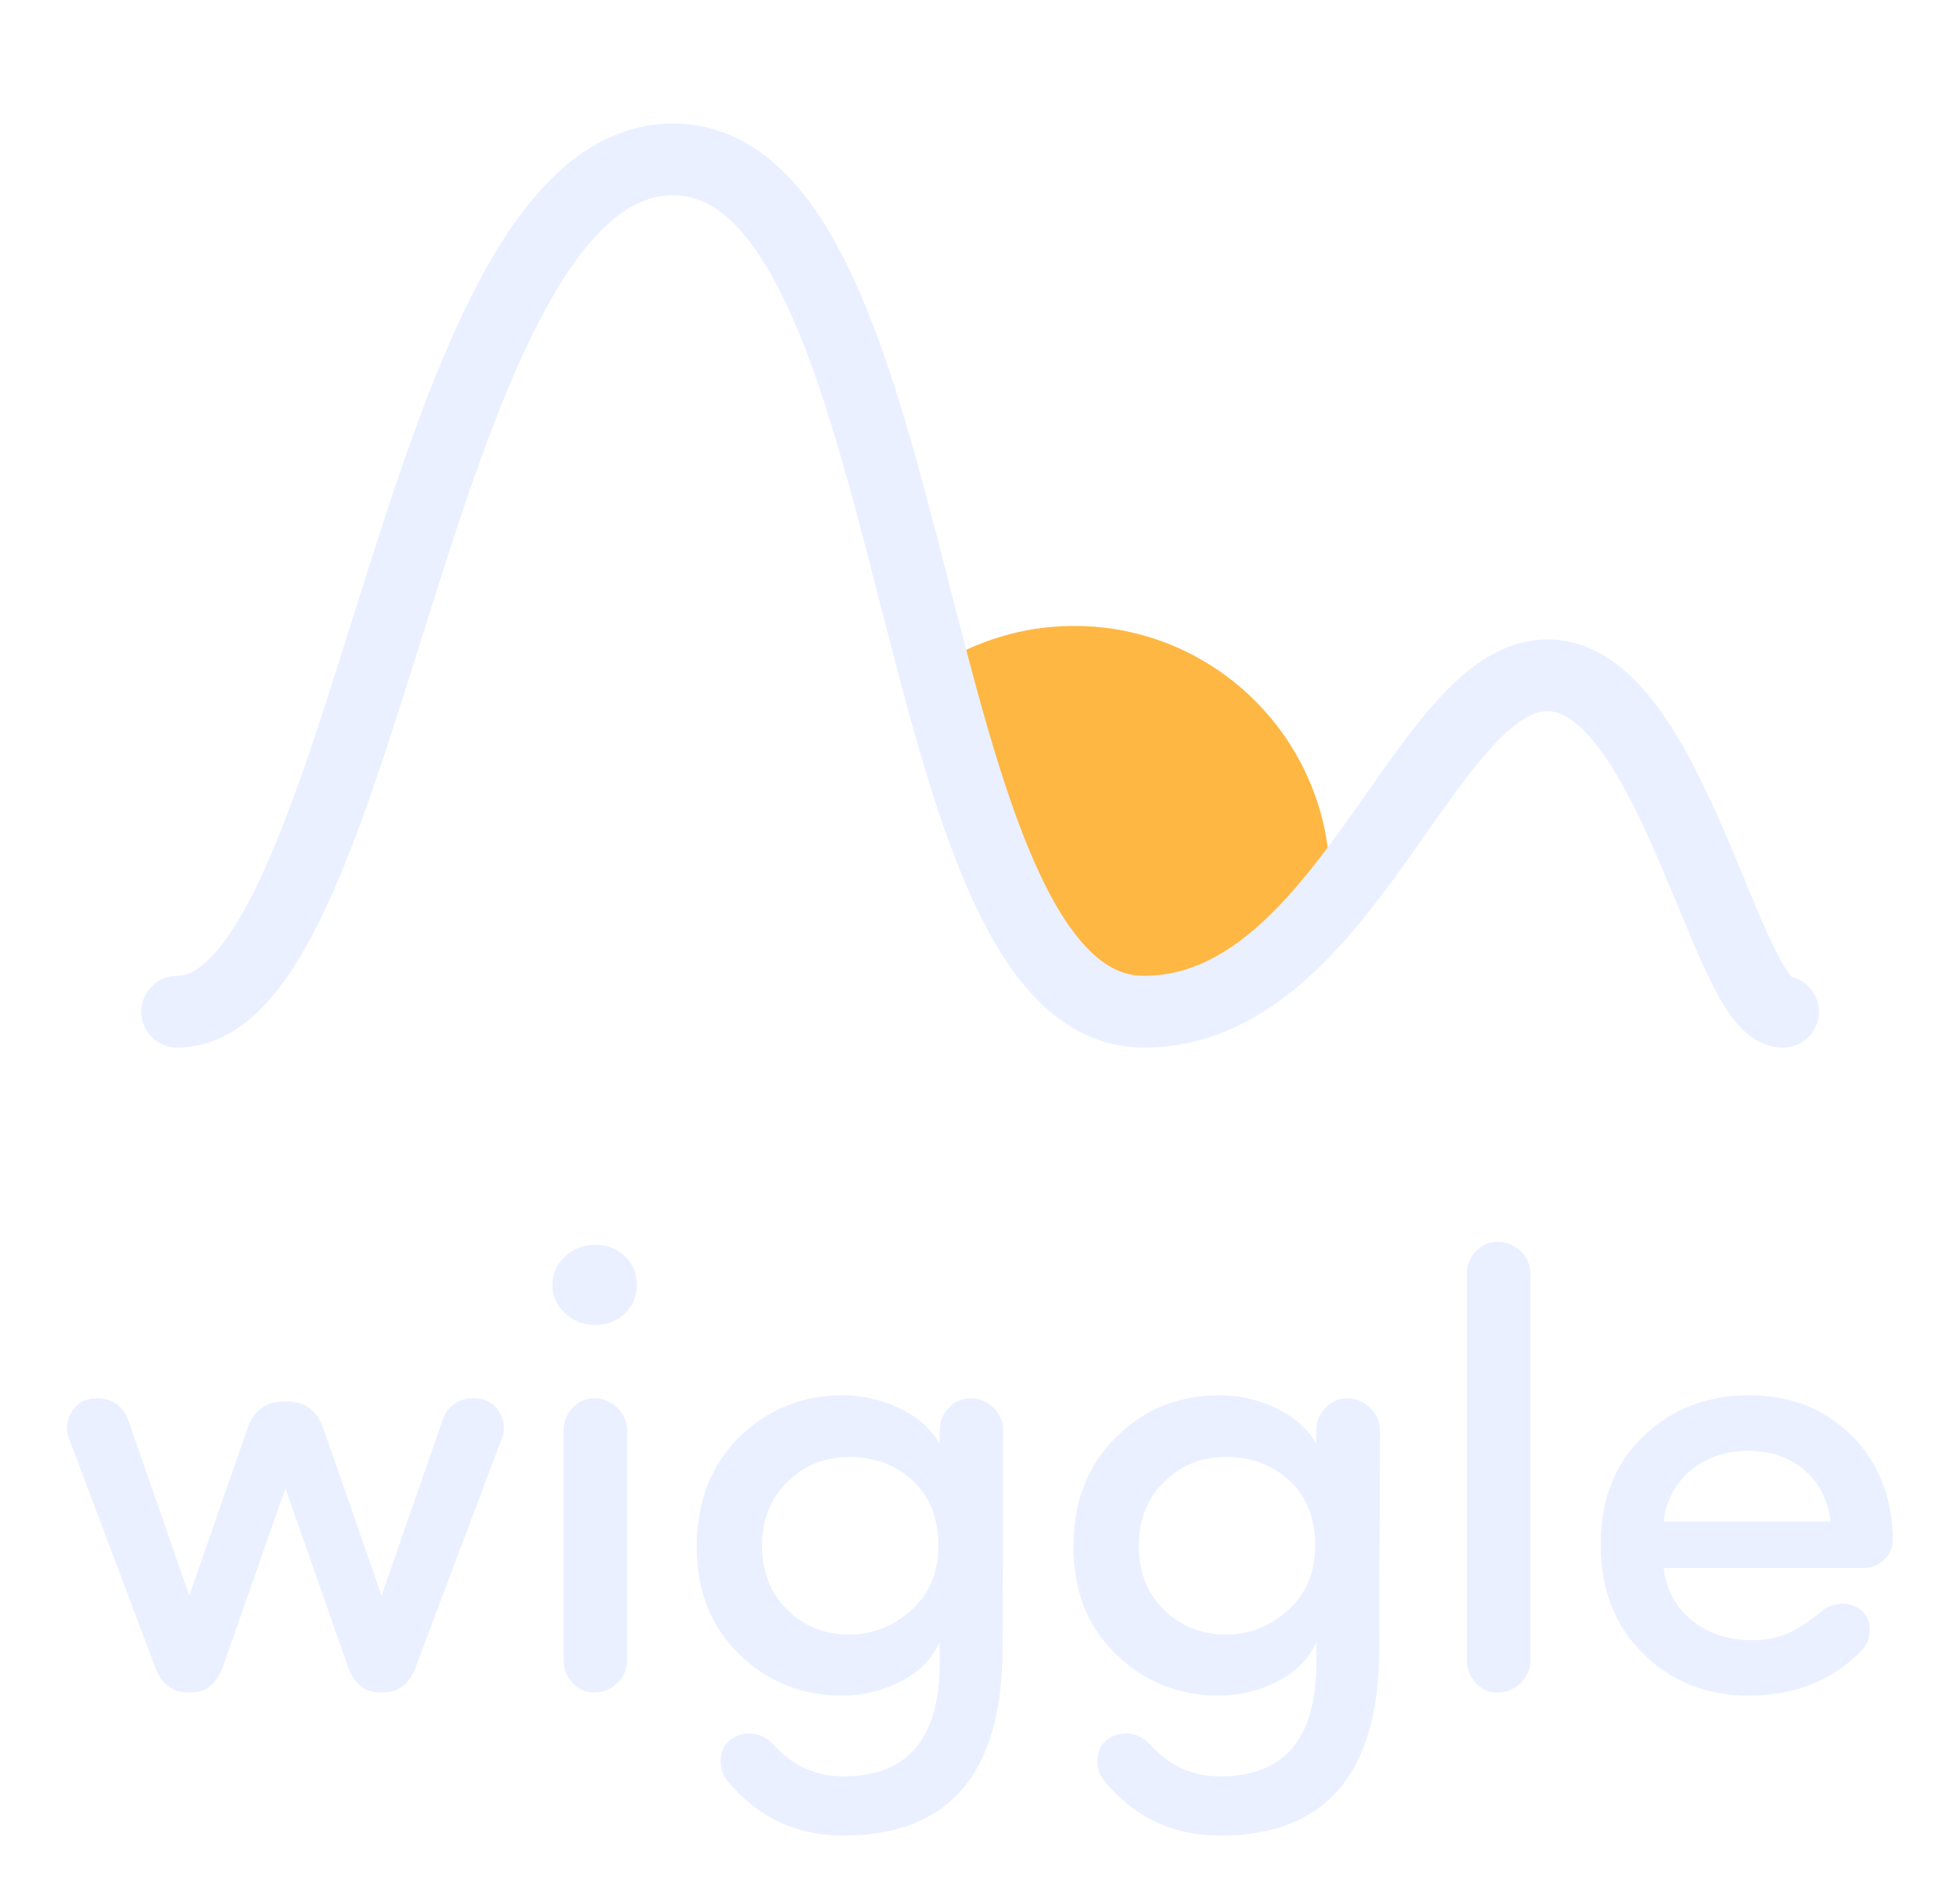
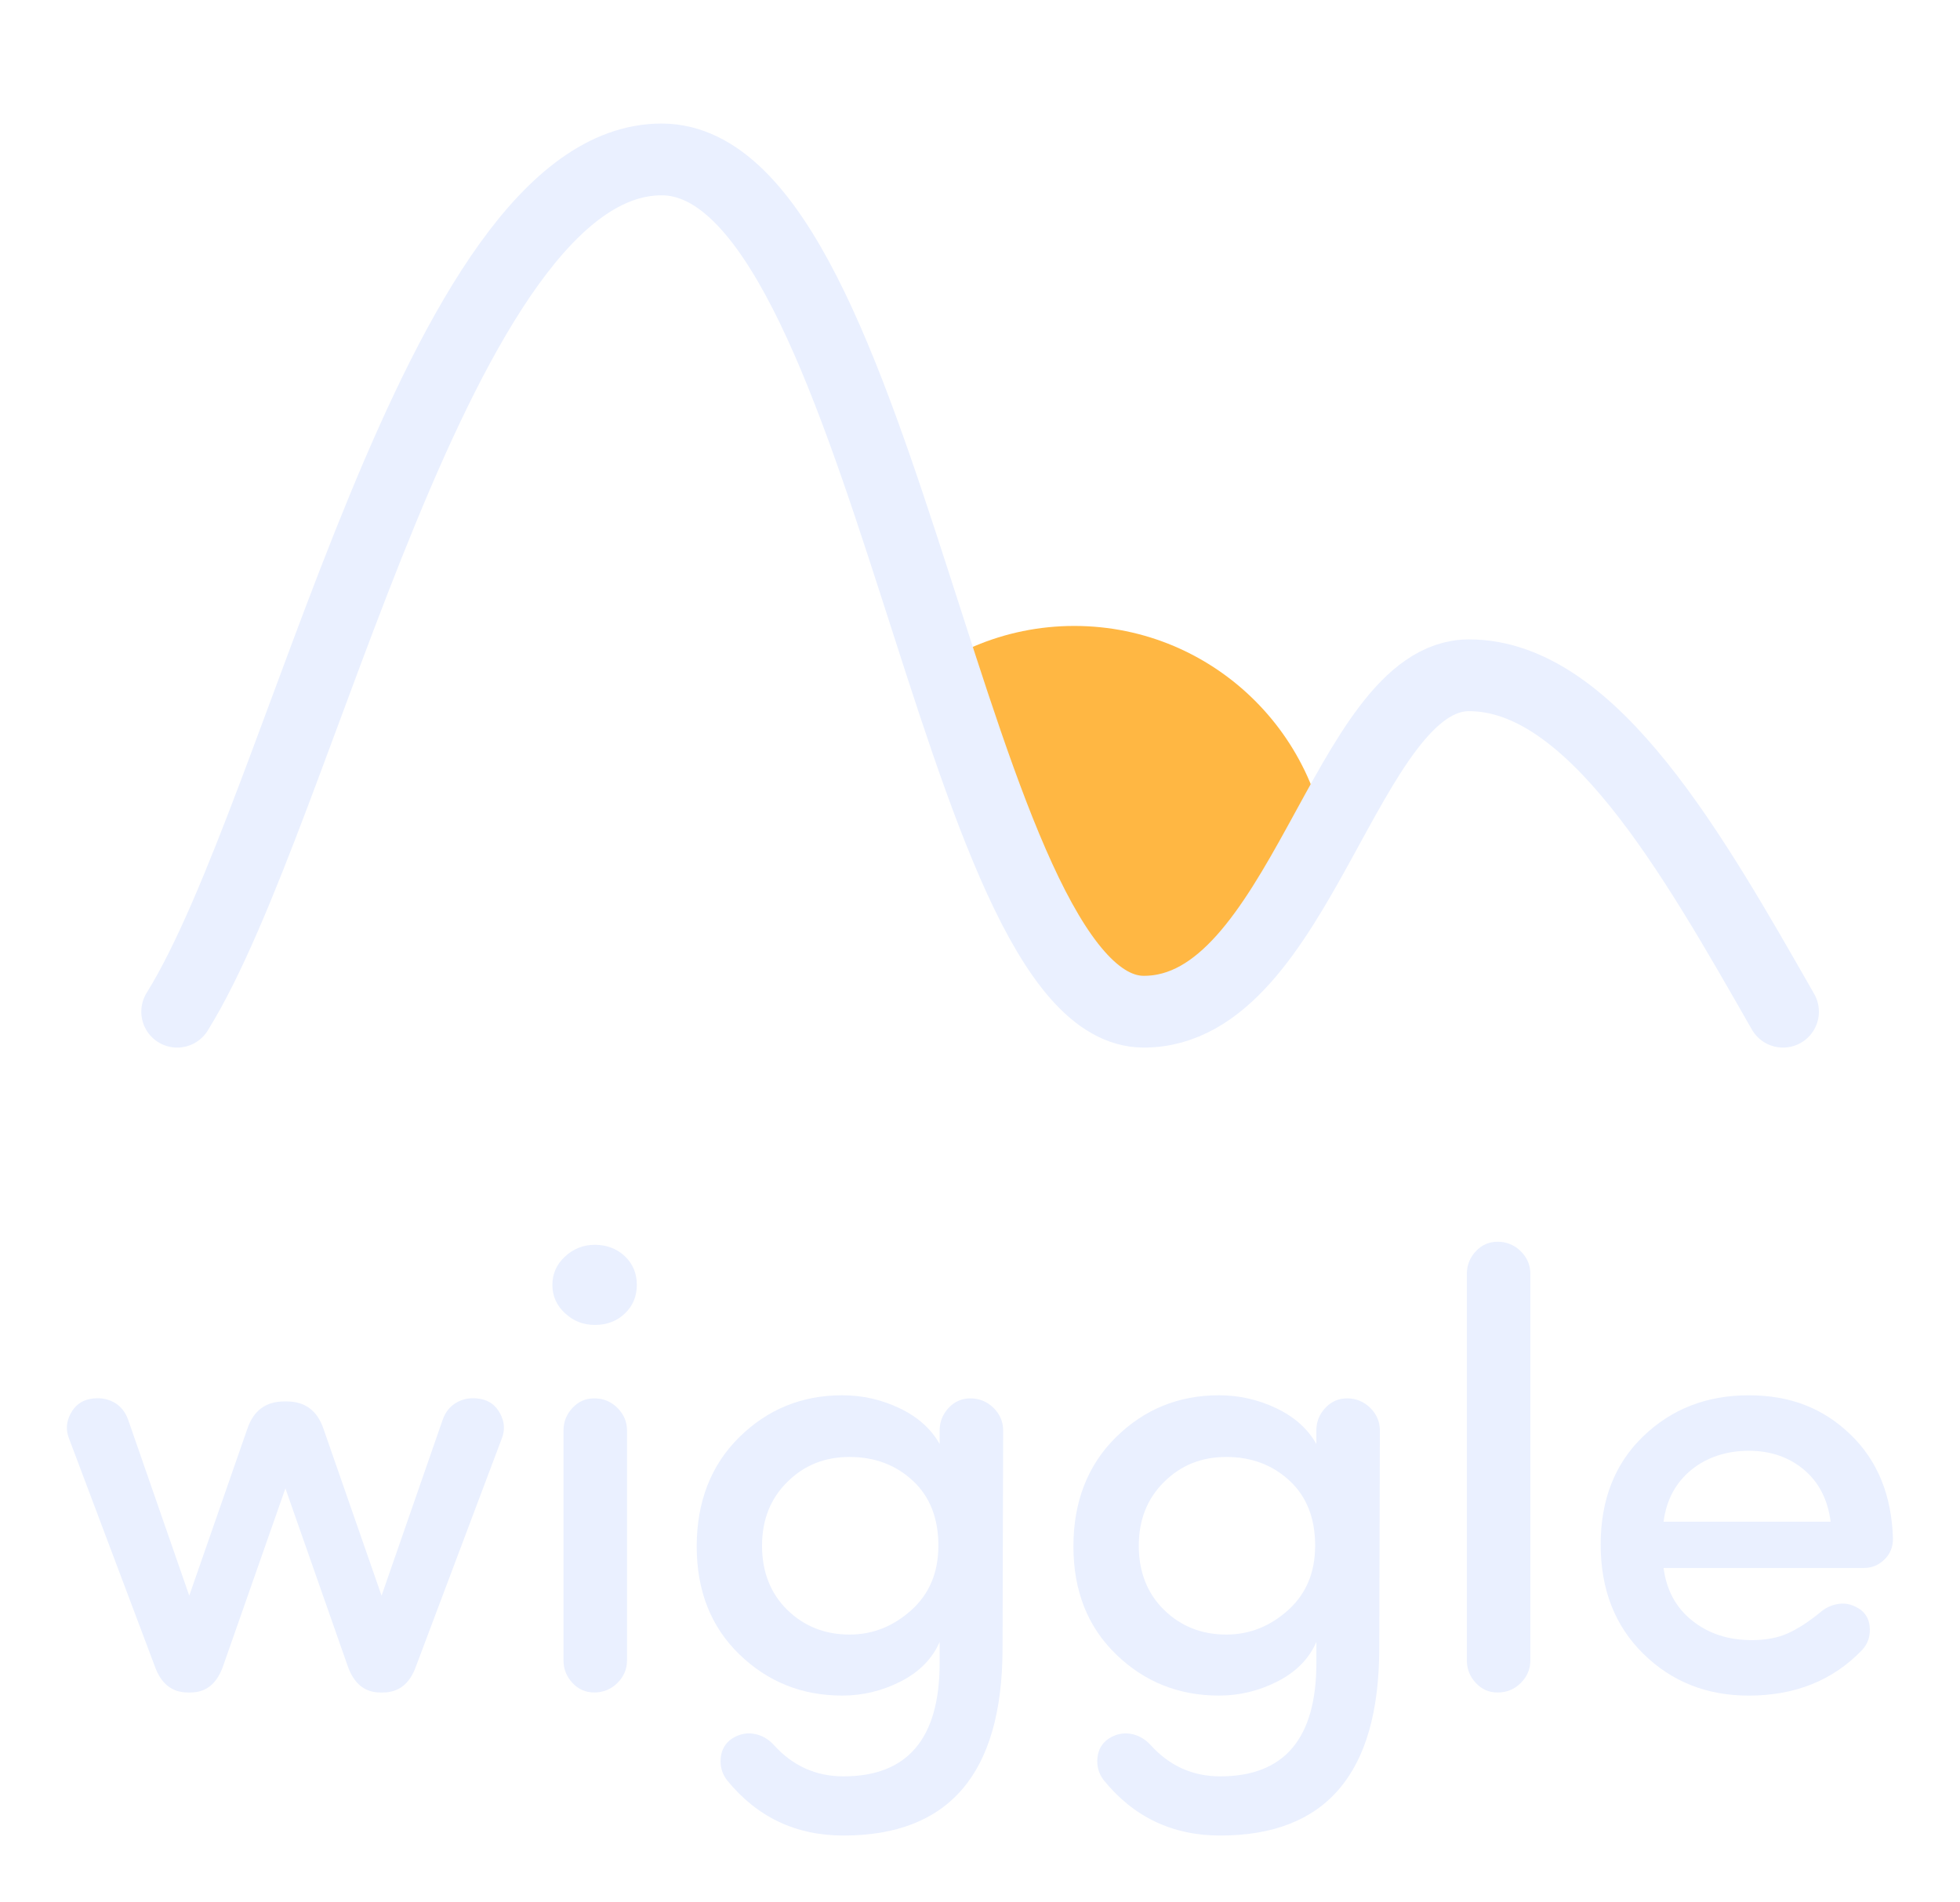
<svg xmlns="http://www.w3.org/2000/svg" viewBox="110 270 804 780" role="img" aria-labelledby="title">
  <defs>
    <clipPath id="sun-clip">
-       <path d="M154 700C240 700 260 320 375 320C490 320 475 700 585 700C675 700 710 550 765 550C820 550 845 700 870 700V220H154Z" />
+       <path d="M154 700C210 610 270 320 370 320C470 320 500 700 585 700C655 700 675 550 730 550C785 550 830 630 870 700V220H154Z" />
    </clipPath>
  </defs>
  <g transform="translate(41 41) scale(.92)">
    <circle cx="554" cy="642" r="114" fill="#FFB743" clip-path="url(#sun-clip)" />
-     <path d="M154 700C240 700 260 320 375 320C490 320 475 700 585 700C675 700 710 550 765 550C820 550 845 700 870 700" fill="none" stroke="#EAF0FF" stroke-linecap="round" stroke-linejoin="round" stroke-width="32" />
+     <path d="M154 700C210 610 270 320 370 320C470 320 500 700 585 700C655 700 675 550 730 550C785 550 830 630 870 700" fill="none" stroke="#EAF0FF" stroke-linecap="round" stroke-linejoin="round" stroke-width="32" />
  </g>
  <g fill="#EAF0FF" transform="translate(-48 229) scale(1.095)">
    <path d="M250.74,562.44h.92c6.93,0,11.55,3.46,13.86,10.39l21.71,62.37,22.87-65.83c1.08-3.08,2.92-5.31,5.54-6.7,2.62-1.39,5.54-1.77,8.78-1.15,3.23.62,5.66,2.46,7.28,5.54,1.62,3.08,1.81,6.16.58,9.24l-32.11,85.24c-2.31,6.62-6.47,9.93-12.47,9.93h-.92c-5.85,0-9.93-3.31-12.24-9.93l-23.33-66.53-23.33,66.53c-2.31,6.62-6.39,9.93-12.24,9.93h-.92c-6.01,0-10.16-3.31-12.47-9.93l-32.11-85.24c-1.23-3.08-1.04-6.16.58-9.24,1.62-3.08,4.04-4.93,7.28-5.54,3.23-.61,6.16-.23,8.78,1.15,2.62,1.39,4.46,3.62,5.54,6.7l22.87,65.83,21.71-62.37c2.31-6.93,6.93-10.39,13.86-10.39Z" />
    <path d="M355.96,529.41c-3.16-2.92-4.74-6.47-4.74-10.63s1.58-7.7,4.74-10.63c3.15-2.92,6.89-4.39,11.2-4.39s8.2,1.43,11.2,4.27c3,2.85,4.5,6.43,4.5,10.74s-1.5,7.89-4.5,10.74c-3,2.85-6.74,4.27-11.2,4.27s-8.05-1.46-11.2-4.39ZM379.18,659.46v-86.16c0-3.23-1.2-6.04-3.58-8.43-2.39-2.39-5.28-3.58-8.66-3.58s-5.97,1.2-8.2,3.58c-2.23,2.39-3.35,5.2-3.35,8.43v86.16c0,3.23,1.12,6.05,3.35,8.43,2.23,2.39,4.97,3.58,8.2,3.58s6.27-1.19,8.66-3.58c2.39-2.39,3.58-5.2,3.58-8.43Z" />
    <path d="M434.16,691.11c7.08,7.85,15.78,11.78,26.1,11.78,24.02,0,36.04-14.17,36.04-42.5v-7.85c-2.77,6.32-7.62,11.24-14.55,14.78s-14.25,5.31-21.94,5.31c-15.09,0-27.95-5.16-38.58-15.48-10.63-10.32-15.94-23.79-15.94-40.42s5.31-30.41,15.94-40.89c10.63-10.47,23.48-15.71,38.58-15.71,7.54,0,14.71,1.62,21.48,4.85,6.77,3.23,11.78,7.7,15.01,13.4v-5.08c0-3.23,1.12-6.04,3.35-8.43,2.23-2.39,4.97-3.58,8.2-3.58s6.27,1.2,8.66,3.58c2.39,2.39,3.58,5.2,3.58,8.43l-.23,82c-.15,46.51-20.02,69.76-59.6,69.76-17.87,0-32.42-6.93-43.66-20.79-1.85-2.46-2.62-5.24-2.31-8.32.31-3.08,1.69-5.47,4.16-7.16,2.62-1.7,5.35-2.31,8.2-1.85,2.85.46,5.35,1.85,7.51,4.16ZM495.83,616.5c0-10.32-3.2-18.44-9.59-24.37-6.39-5.93-14.29-8.89-23.68-8.89s-17.02,3.12-23.33,9.36c-6.32,6.24-9.47,14.21-9.47,23.91s3.16,17.87,9.47,24.02c6.31,6.16,14.09,9.24,23.33,9.24,8.62,0,16.32-3.04,23.1-9.12,6.78-6.08,10.16-14.13,10.16-24.14Z" />
    <path d="M575.29,691.11c7.08,7.85,15.78,11.78,26.1,11.78,24.02,0,36.04-14.17,36.04-42.5v-7.85c-2.77,6.32-7.62,11.24-14.55,14.78s-14.25,5.31-21.95,5.31c-15.09,0-27.95-5.16-38.58-15.48-10.63-10.32-15.94-23.79-15.94-40.42s5.31-30.41,15.94-40.89c10.63-10.47,23.48-15.71,38.58-15.71,7.54,0,14.71,1.62,21.48,4.85,6.77,3.23,11.78,7.7,15.01,13.4v-5.08c0-3.23,1.12-6.04,3.35-8.43,2.23-2.39,4.97-3.58,8.2-3.58s6.27,1.2,8.66,3.58c2.39,2.39,3.58,5.2,3.58,8.43l-.23,82c-.16,46.51-20.02,69.76-59.6,69.76-17.87,0-32.42-6.93-43.66-20.79-1.85-2.46-2.62-5.24-2.31-8.32.31-3.08,1.69-5.47,4.16-7.16,2.62-1.7,5.35-2.31,8.2-1.85,2.85.46,5.35,1.85,7.51,4.16ZM636.97,616.5c0-10.32-3.2-18.44-9.59-24.37-6.39-5.93-14.29-8.89-23.68-8.89s-17.02,3.12-23.33,9.36c-6.32,6.24-9.47,14.21-9.47,23.91s3.15,17.87,9.47,24.02c6.31,6.16,14.09,9.24,23.33,9.24,8.62,0,16.32-3.04,23.1-9.12,6.78-6.08,10.16-14.13,10.16-24.14Z" />
    <path d="M717.59,514.62v144.84c0,3.23-1.2,6.05-3.58,8.43s-5.28,3.58-8.66,3.58-5.97-1.19-8.2-3.58c-2.23-2.39-3.35-5.2-3.35-8.43v-144.84c0-3.23,1.12-6.04,3.35-8.43,2.23-2.39,4.97-3.58,8.2-3.58s6.27,1.19,8.66,3.58c2.39,2.39,3.58,5.2,3.58,8.43Z" />
    <path d="M853.42,613.96c0,3.08-1.08,5.66-3.23,7.74-2.16,2.08-4.7,3.12-7.62,3.12h-75.08c1.08,8.32,4.66,14.9,10.74,19.75,6.08,4.85,13.51,7.28,22.29,7.28,5.23,0,9.74-.84,13.51-2.54,3.77-1.69,7.81-4.31,12.13-7.85,2.16-1.85,4.58-2.92,7.28-3.23,2.69-.31,5.35.46,7.97,2.31,2.15,1.7,3.27,4.08,3.35,7.16.08,3.08-.89,5.7-2.89,7.85-10.94,11.4-25.1,17.09-42.5,17.09-15.71,0-28.88-5.23-39.5-15.71-10.63-10.47-15.94-24.1-15.94-40.89s5.31-30.3,15.94-40.54c10.63-10.24,23.79-15.36,39.5-15.36s27.95,4.89,38.12,14.67c10.16,9.78,15.48,22.83,15.94,39.15ZM767.48,607.49h62.6c-1.08-8.32-4.43-14.82-10.05-19.52-5.62-4.7-12.51-7.05-20.67-7.05s-15.63,2.39-21.48,7.16c-5.85,4.78-9.32,11.24-10.39,19.4Z" />
  </g>
</svg>
